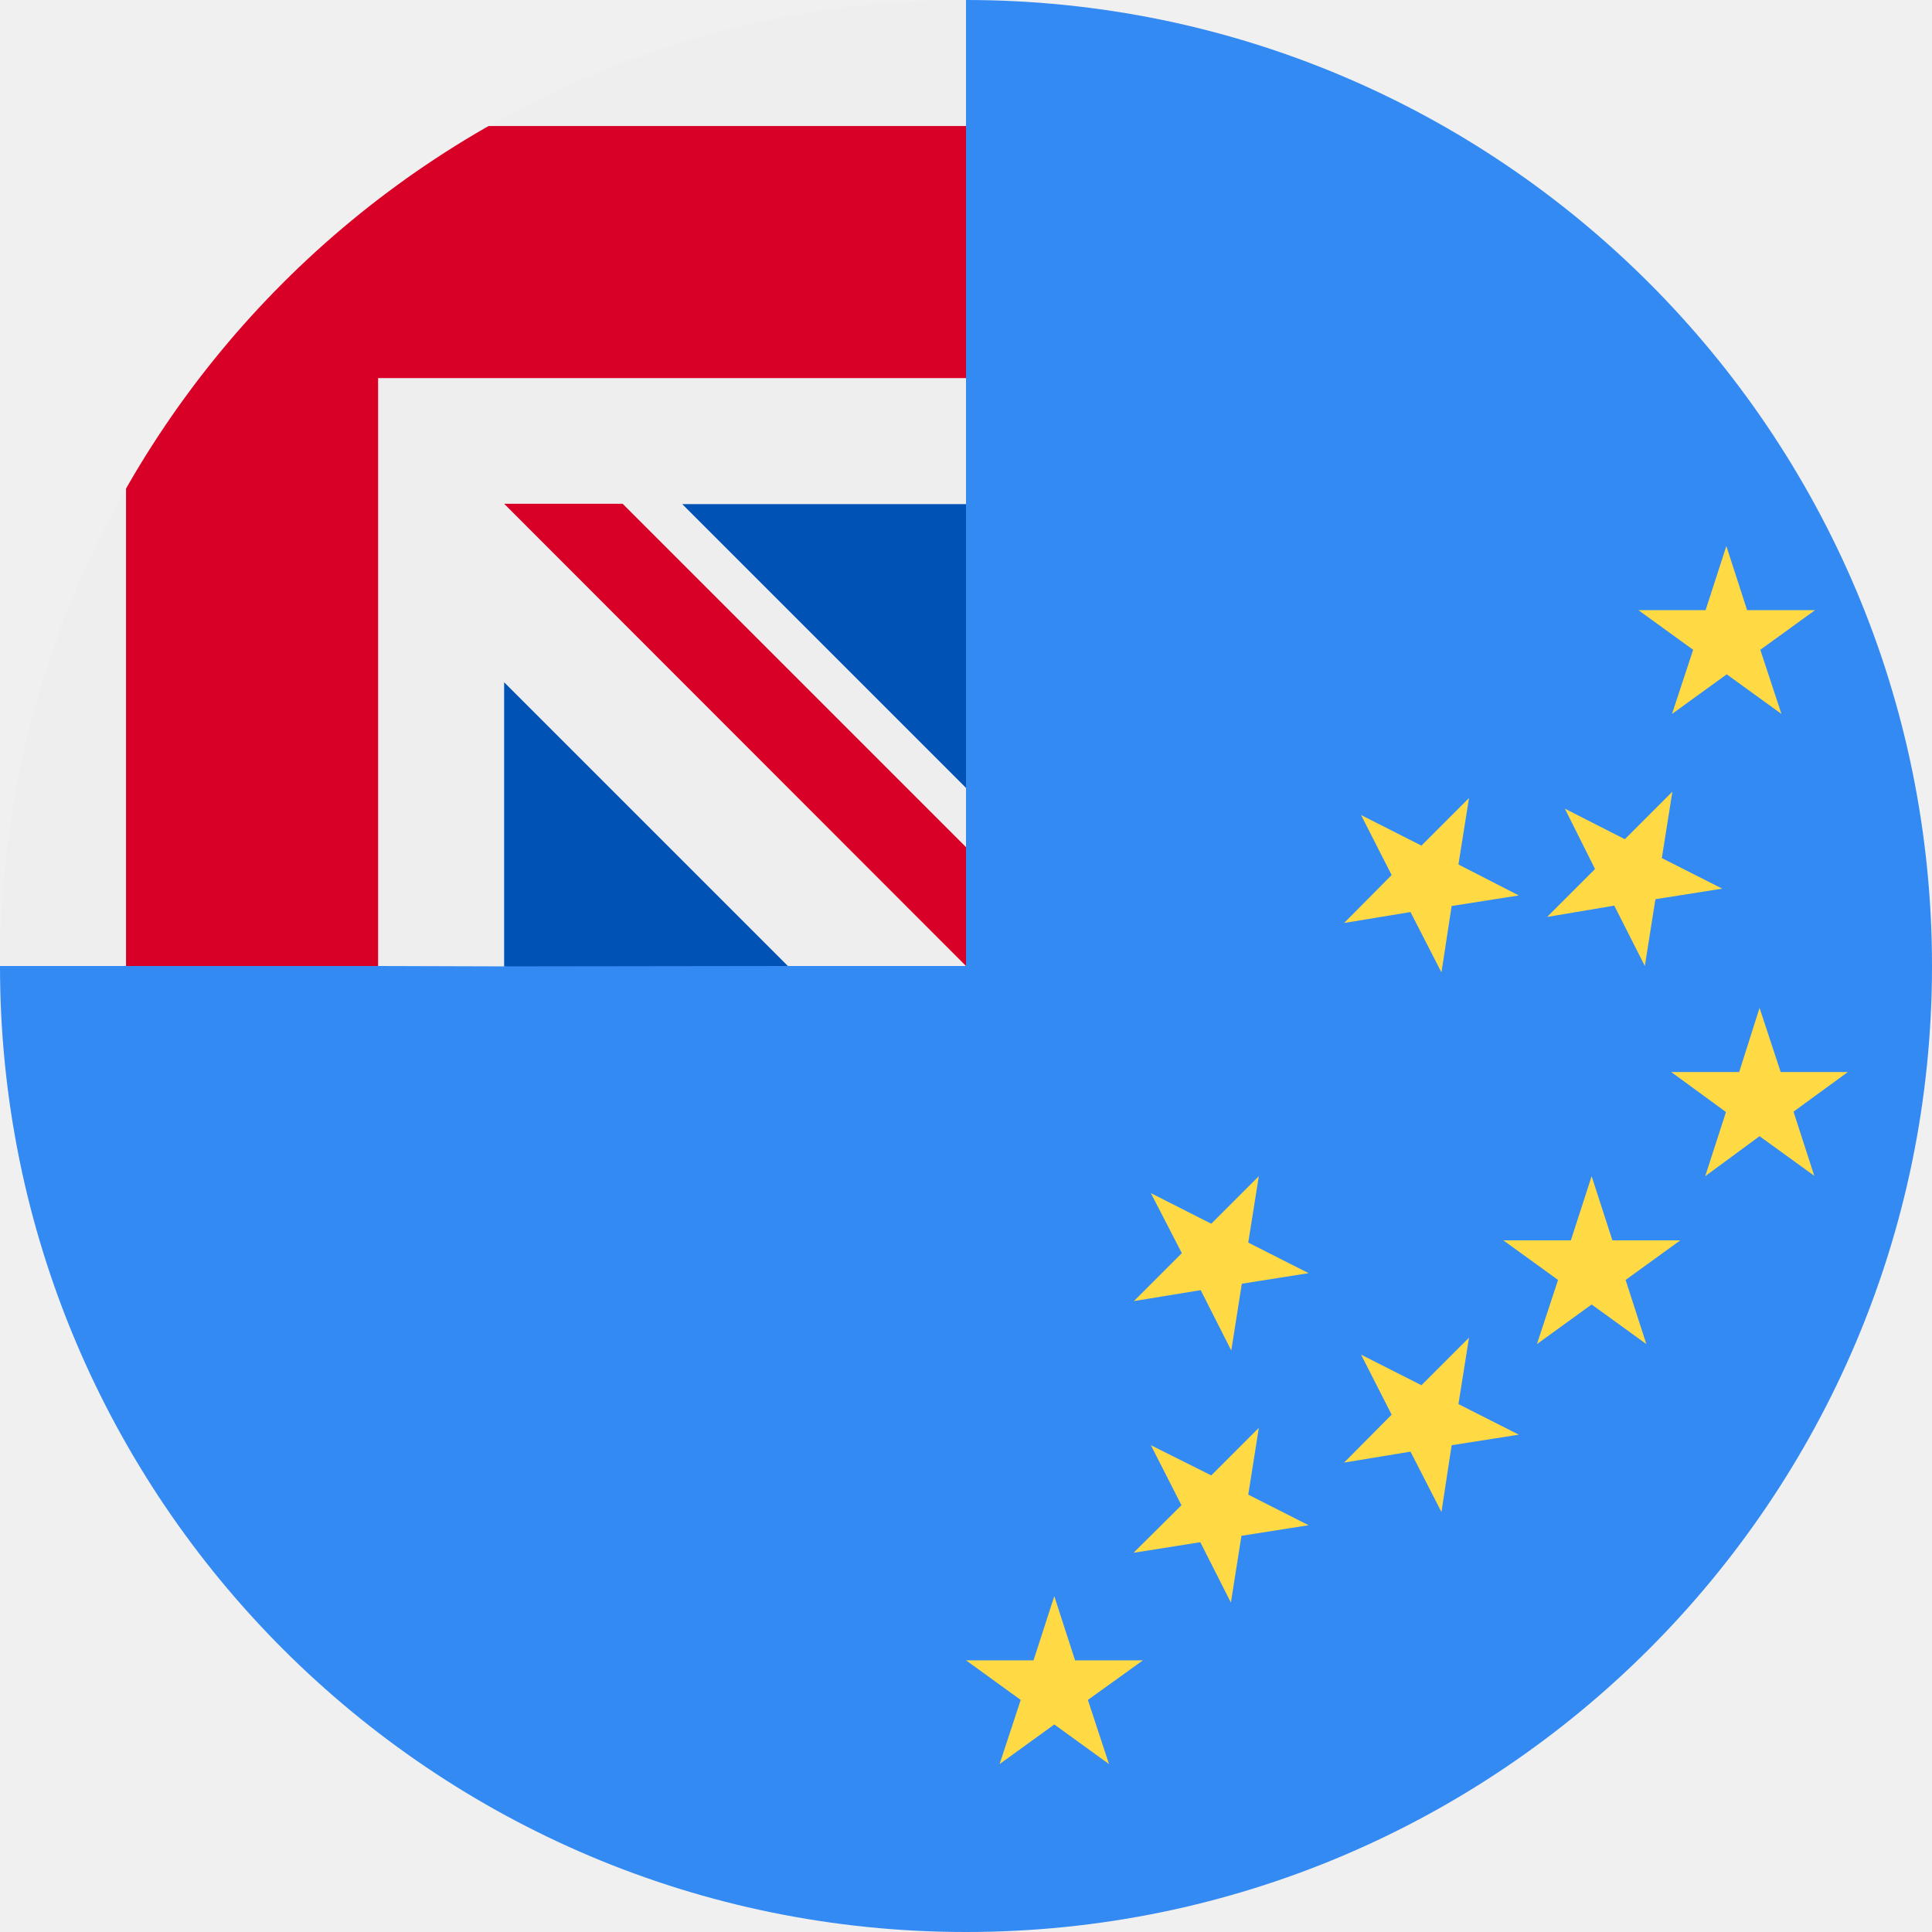
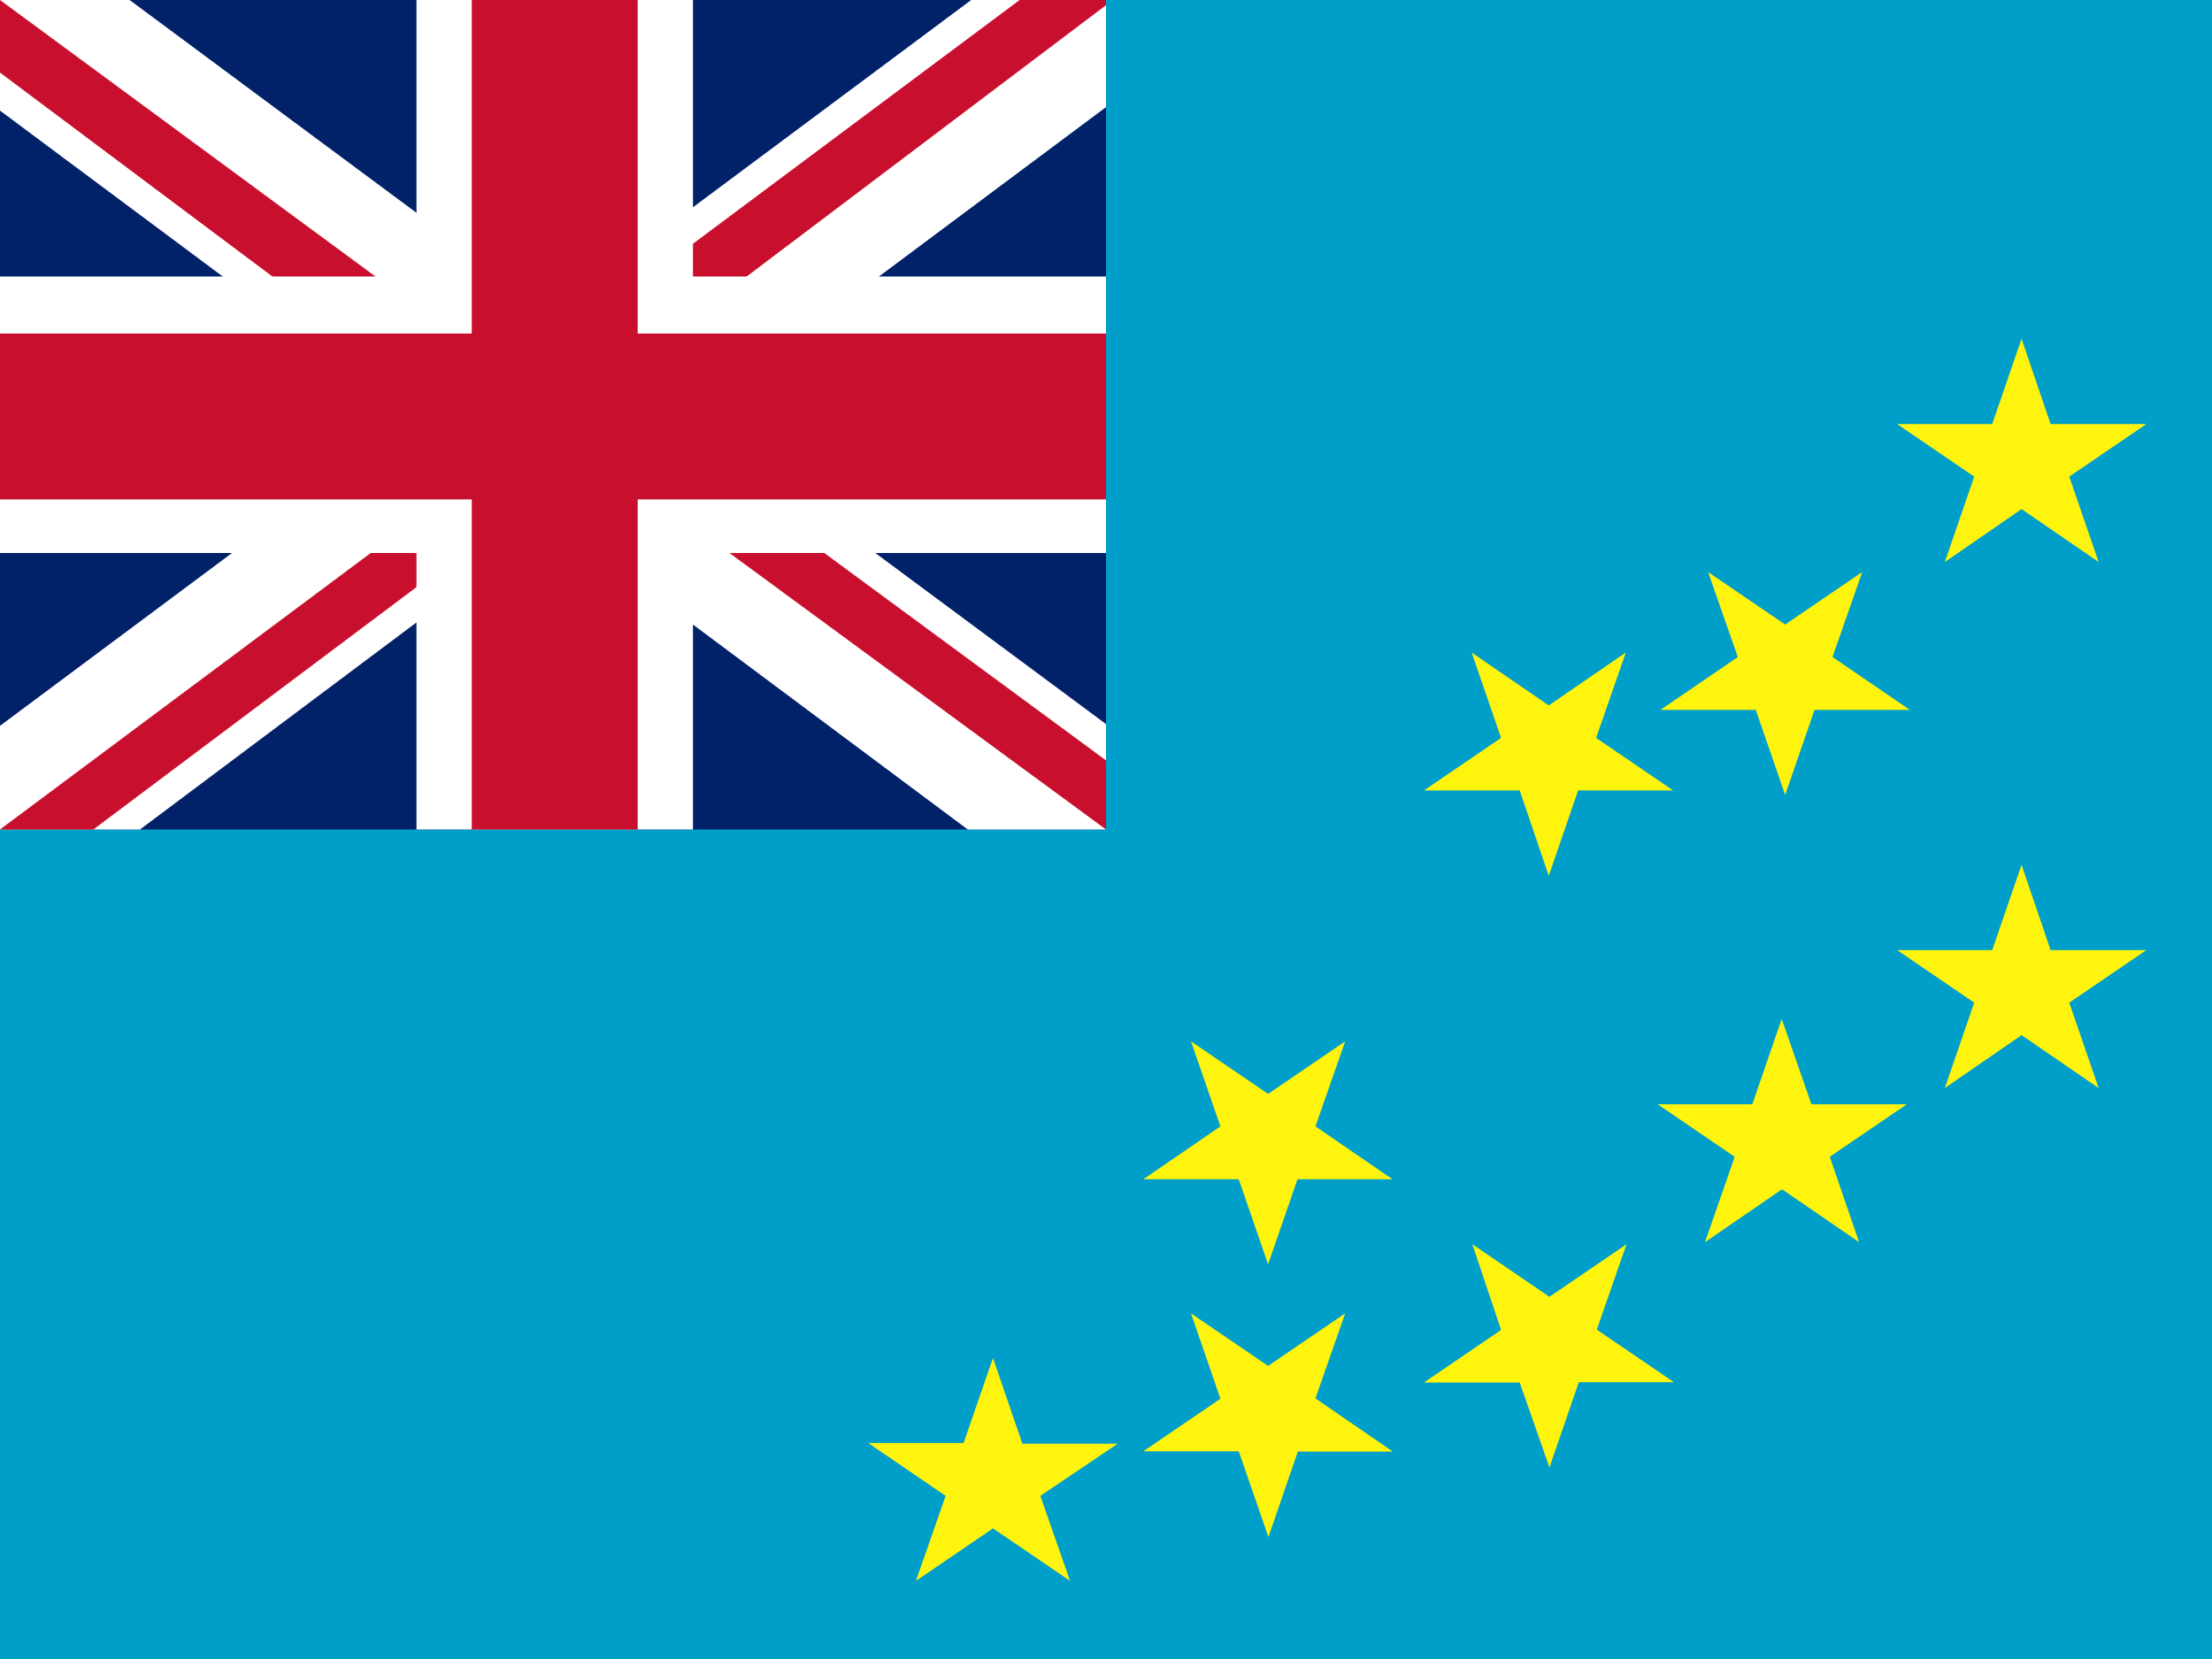
- <svg xmlns="http://www.w3.org/2000/svg" width="512" height="512" viewBox="0 0 512 512">
-   <mask id="a">
-     <circle cx="256" cy="256" r="256" fill="#fff" />
-   </mask>
-   <g mask="url(#a)">
-     <path fill="#338af3" d="M0 256 256 0h256v512H0z" />
-     <path fill="#eee" d="M0 0h33.4l32 16.9L100.3 0H256v33.4l-14.8 33.5 14.8 33.3v33.4l-9.3 33.7 9.3 41.5v15.7l-6.2 11.6L256 256h-47.2l-39.3-7-35.9 7.1-33.4-.1-32.6-16.6L33.4 256H0V100.2l14.2-35.8L0 33.4z" />
-     <path fill="#d80027" d="m256 224.5-91-91h-31.4L256 256z" />
-     <path fill="#d80027" d="M33.4 0v33.4H0v66.8h33.4V256h66.8V100.2H256V33.4H100.2V0z" />
-     <path fill="#ffda44" d="m279.4 423 5.5 17h18l-14.6 10.5 5.6 17-14.5-10.5-14.5 10.5 5.6-17L256 440h17.9zm142.4-111.3 5.5 17h18l-14.5 10.5 5.5 17-14.5-10.5-14.5 10.5 5.6-17-14.5-10.5h17.9zm35.7-167 5.5 17h18l-14.5 10.5 5.6 17-14.5-10.5-14.5 10.5 5.6-17-14.5-10.5H452zm8.8 122.4 5.6 17h17.8l-14.4 10.5 5.5 17-14.5-10.5-14.4 10.6 5.5-17-14.5-10.6h18zM305 383l16 8 12.6-12.6-2.8 17.7 16 8.1L329 407l-2.8 17.7-8.1-16-17.7 2.8 12.7-12.6zm0-66.8 16 8.1 12.6-12.6-2.8 17.6 16 8.1-17.7 2.8-2.8 17.7-8.1-16-17.7 2.9 12.7-12.7zm55.7 42.8 16 8.1 12.6-12.6-2.8 17.6 16 8.1-17.8 2.8-2.7 17.7-8.2-16-17.6 2.9 12.6-12.7zm0-143 16 8.1 12.6-12.6-2.8 17.6 16 8.2-17.8 2.8-2.7 17.6-8.2-16-17.6 2.9 12.6-12.7zm54-1.7 15.9 8.1 12.6-12.6-2.8 17.6 16 8.1-17.7 2.8-2.8 17.7-8.1-16-17.8 3 12.7-12.7z" />
-     <path fill="#0052b4" d="M180.8 133.6H256v75.2zm-47.2 47.2v75.3l75.2-.1z" />
-   </g>
+ <svg xmlns="http://www.w3.org/2000/svg" id="flag-icons-tv" viewBox="0 0 640 480">
+   <path fill="#009fca" d="M0 0h640v480H0z" />
+   <path fill="#fff40d" fill-rule="evenodd" d="M593.3 122.7H621l-22.3 15.2 8.5 24.7-22.3-15.3-22.2 15.3 8.5-24.7-22.3-15.2h27.5l8.5-24.7zm-69.2 196.8h27.6l-22.3 15.2 8.5 24.7-22.3-15.3-22.3 15.3 8.6-24.7-22.3-15.2H507l8.5-24.7zm69.2-44.6H621l-22.3 15.2 8.5 24.7-22.3-15.3-22.2 15.3 8.5-24.7-22.3-15.2h27.5l8.5-24.7zM295.8 417.7h27.6L301 432.8l8.6 24.6-22.3-15.2-22.3 15.2 8.6-24.6-22.4-15.3h27.6l8.5-24.6zm62.6-76.5h-27.6l22.3-15.3-8.5-24.6 22.3 15.2 22.3-15.2-8.6 24.6 22.3 15.3h-27.5l-8.5 24.6zm81.3-112.5H412l22.3-15.2-8.5-24.7 22.3 15.3 22.3-15.3-8.6 24.7 22.3 15.2h-27.5l-8.5 24.7zm68.3-23.3h-27.6l22.4-15.3-8.6-24.6 22.3 15.2 22.3-15.2-8.6 24.6 22.4 15.3H525l-8.5 24.6zM439.7 400H412l22.3-15.2L426 360l22.3 15.2 22.3-15.2-8.6 24.7 22.3 15.2h-27.5l-8.5 24.7zm-81.3 19.9h-27.6l22.3-15.2-8.5-24.7 22.3 15.2 22.3-15.2-8.6 24.6L403 420h-27.5l-8.5 24.7z" />
+   <path fill="#012169" d="M0 0h320v240H0z" />
+   <path fill="#FFF" d="m37.5 0 122 90.5L281 0h39v31l-120 89.5 120 89V240h-40l-120-89.5L40.5 240H0v-30l119.5-89L0 32V0z" />
+   <path fill="#C8102E" d="M212 140.5 320 220v20l-135.5-99.5zm-92 10 3 17.5-96 72H0zM320 0v1.5l-124.5 94 1-22L295 0zM0 0l119.5 88h-30L0 21z" />
+   <path fill="#FFF" d="M120.5 0v240h80V0zM0 80v80h320V80z" />
+   <path fill="#C8102E" d="M0 96.5v48h320v-48zM136.5 0v240h48V0z" />
</svg>
